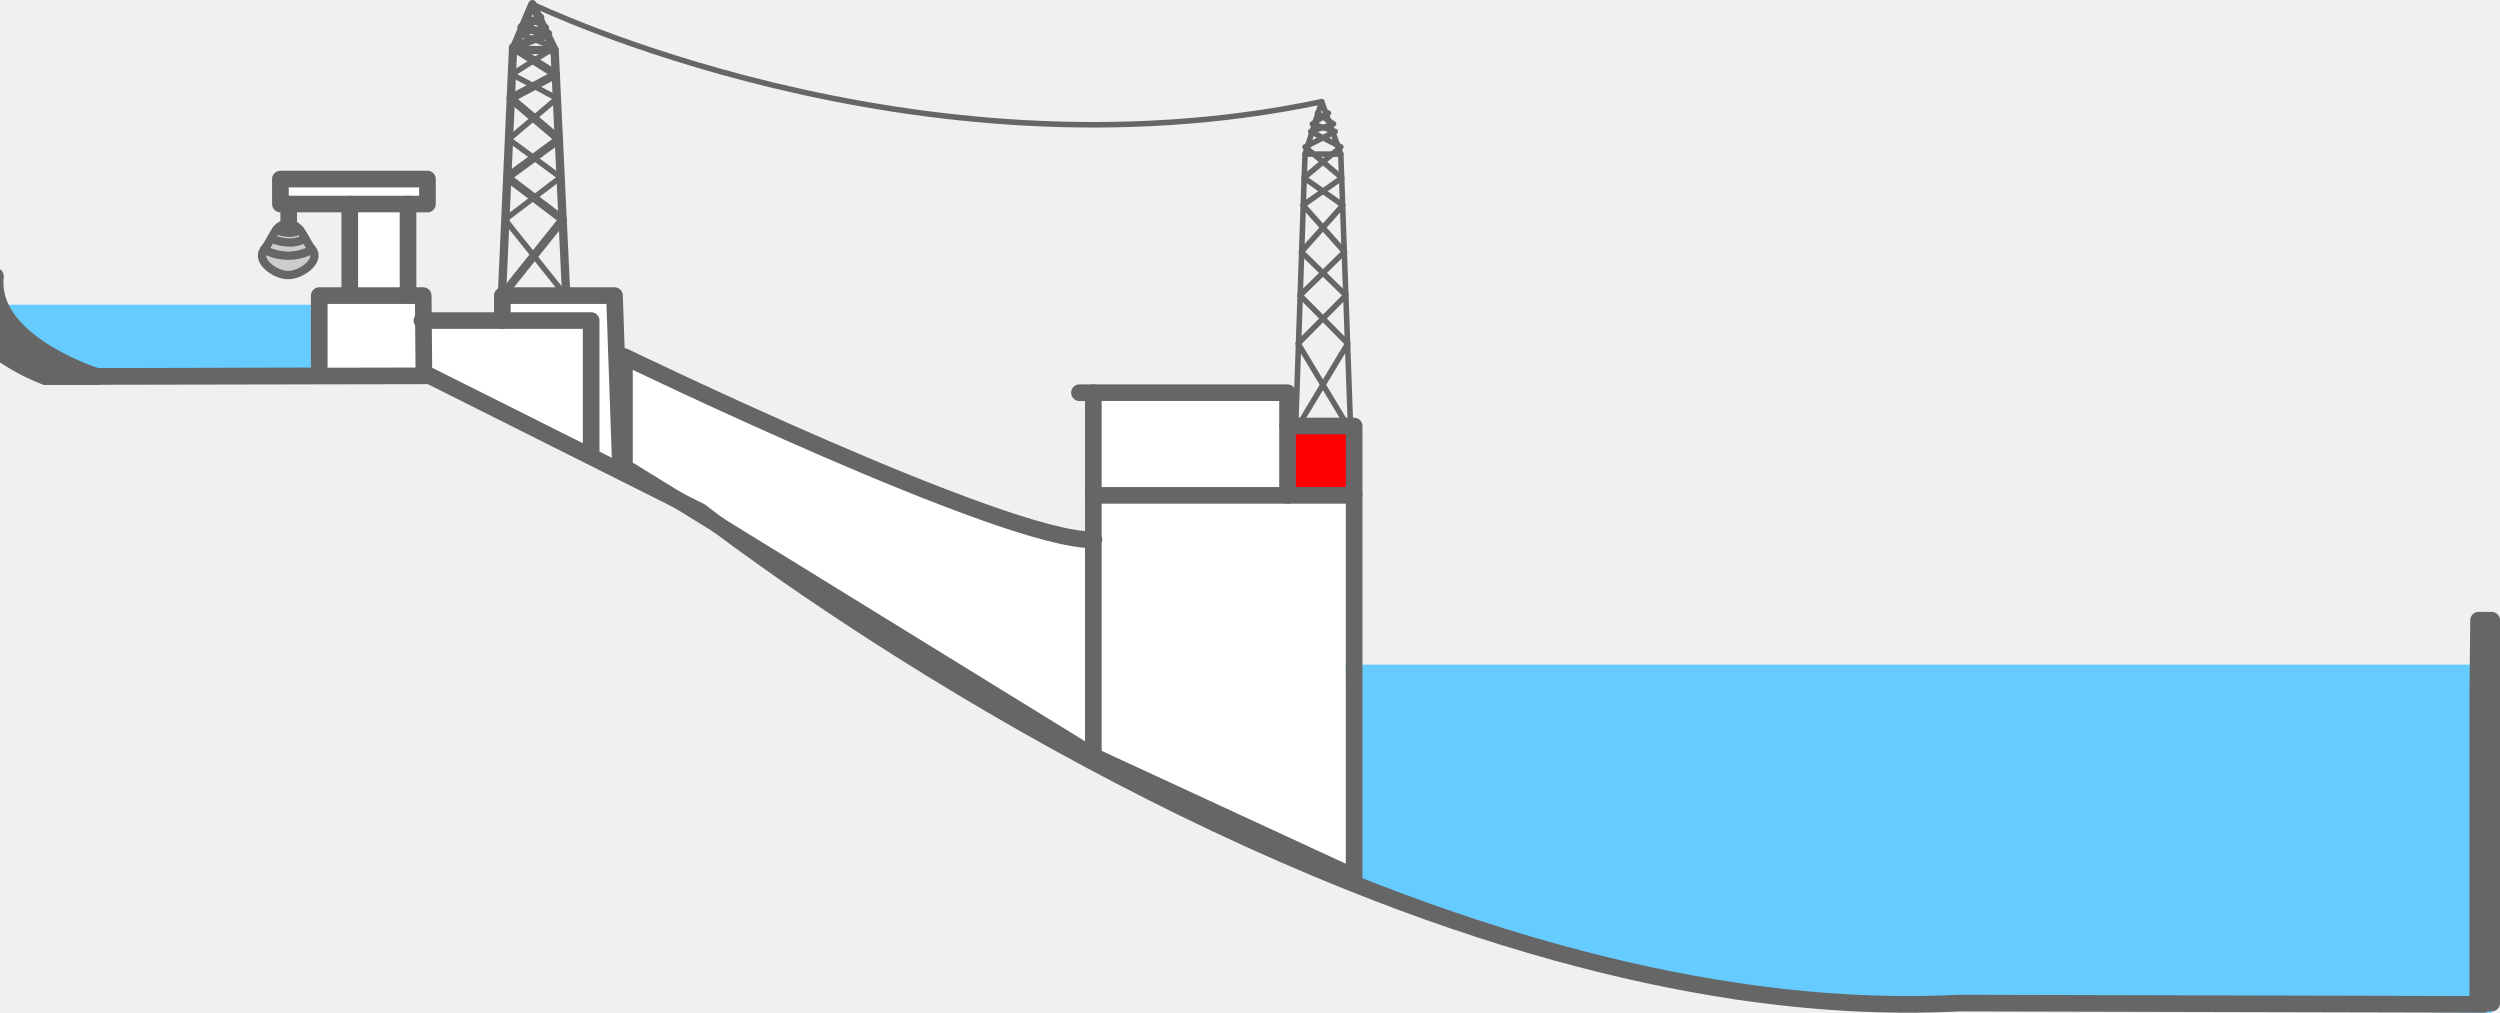
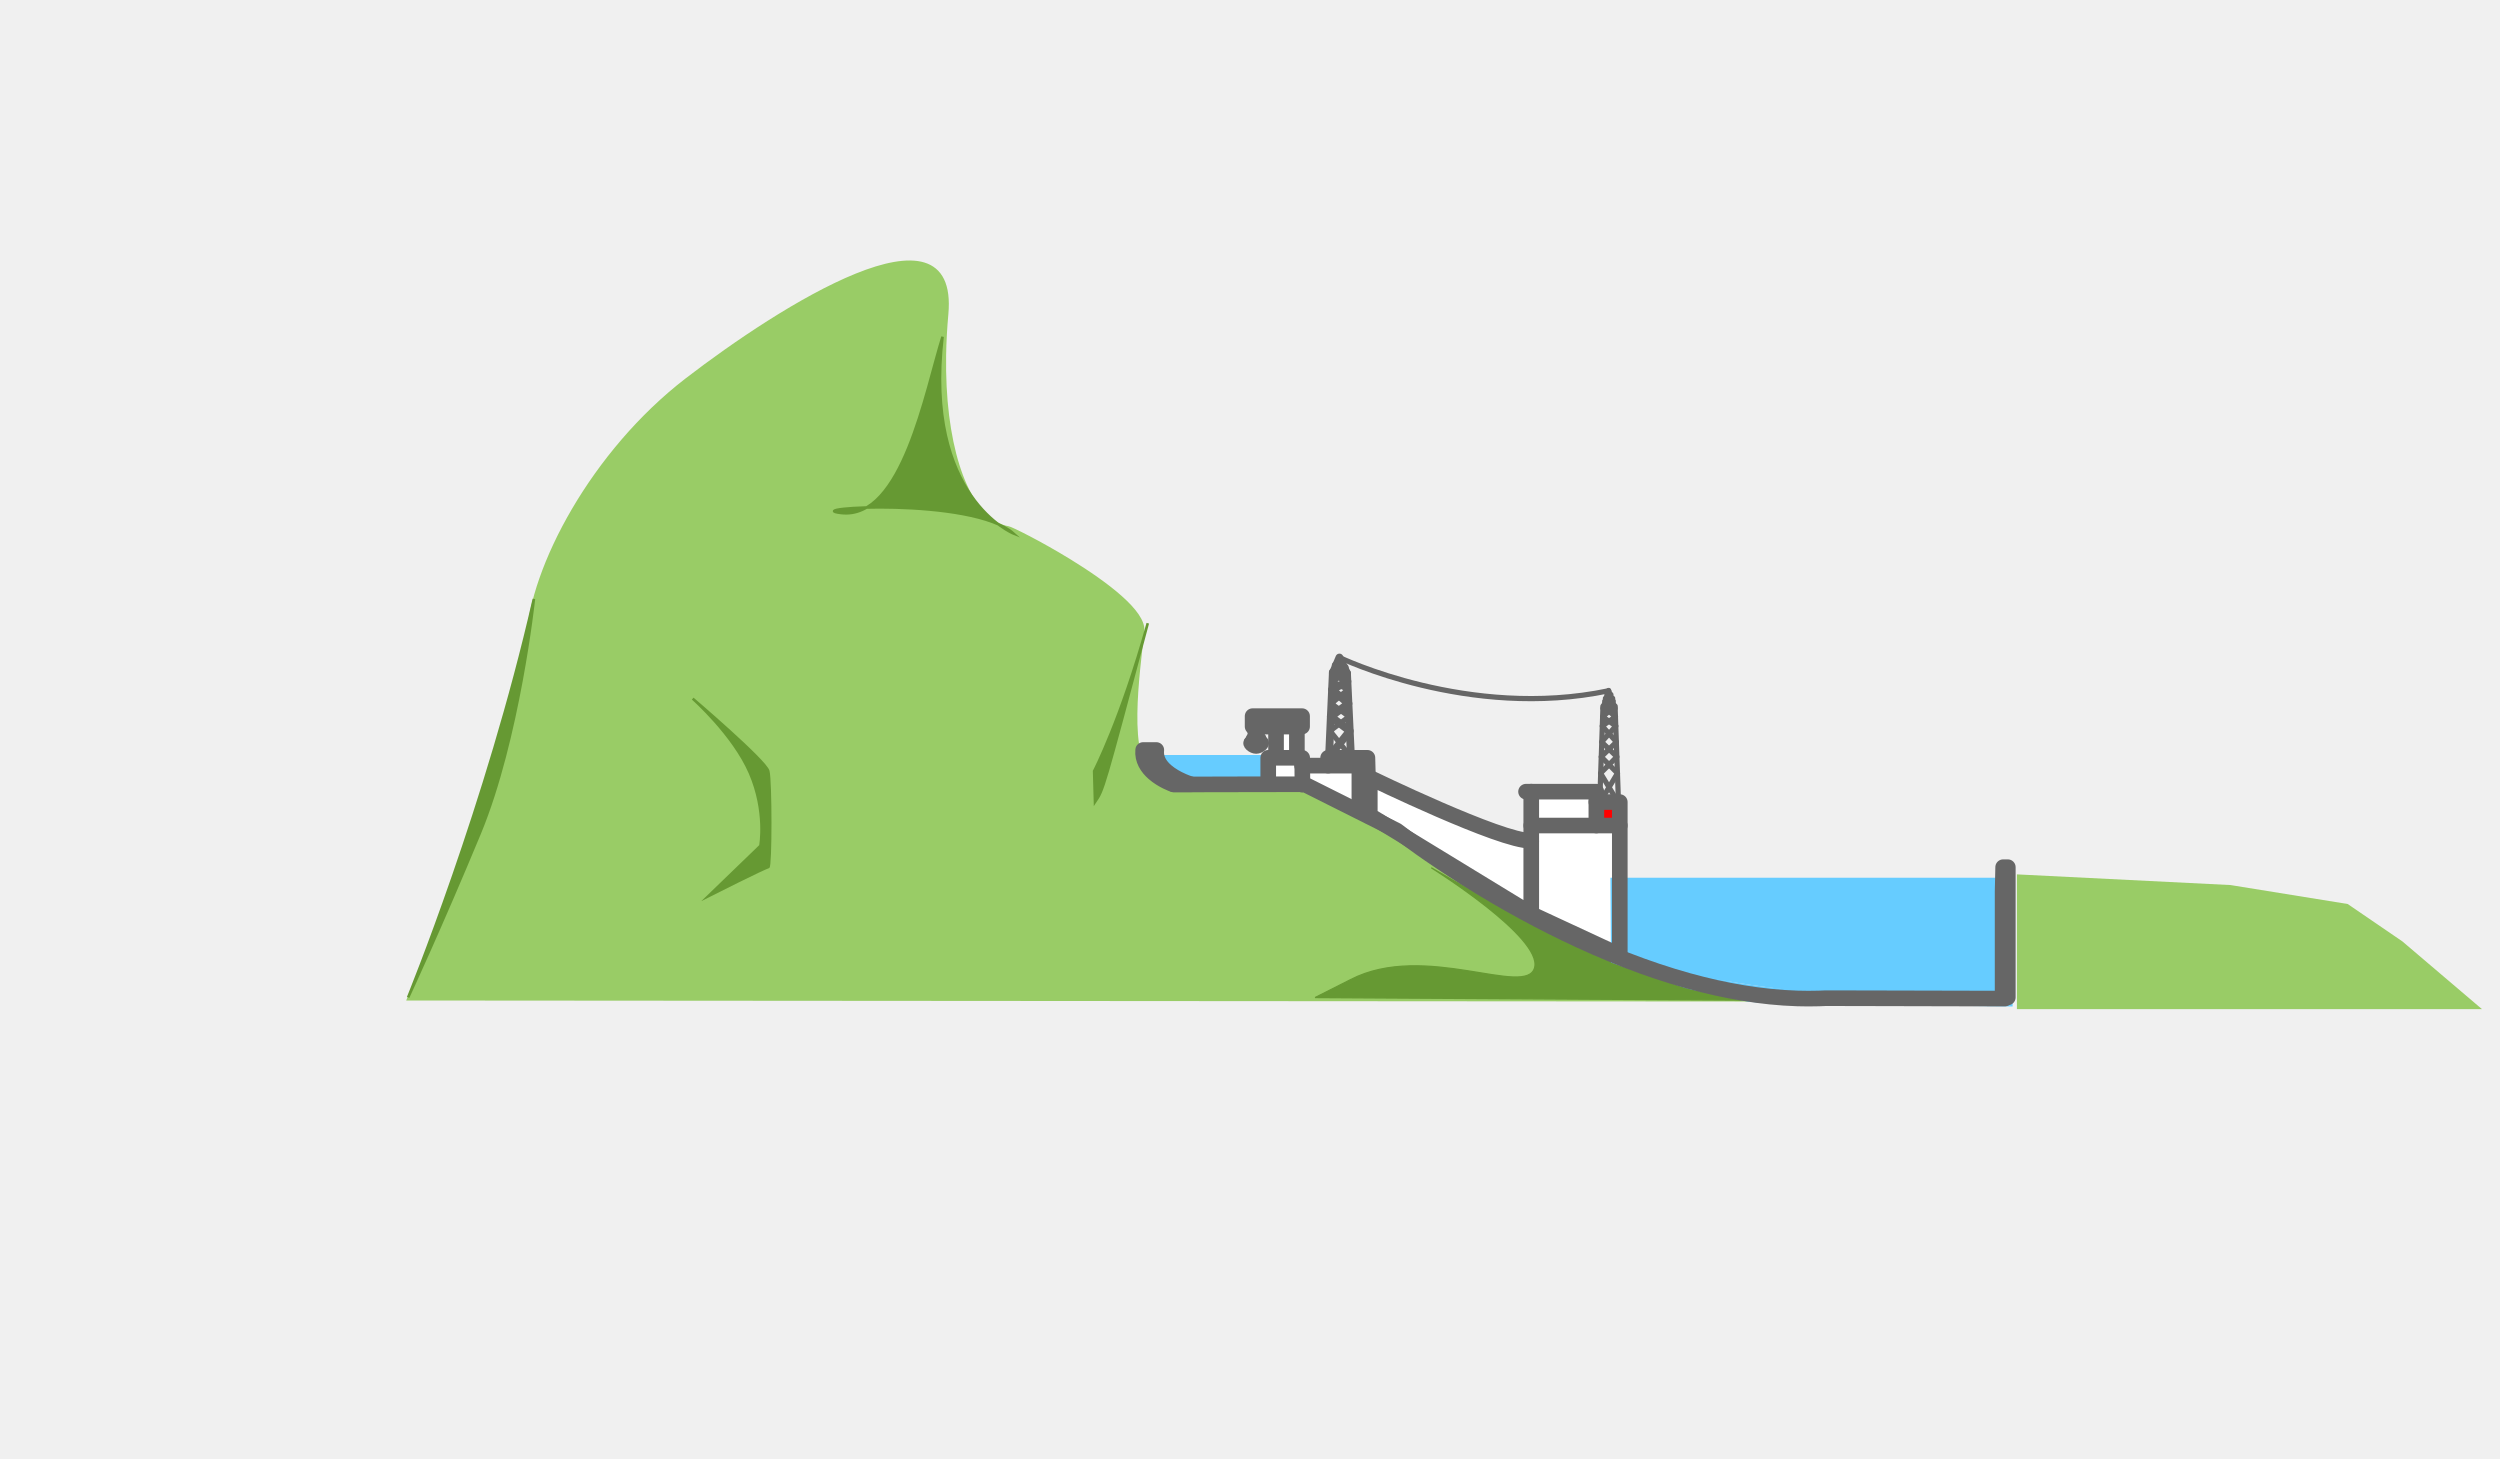
- <svg xmlns="http://www.w3.org/2000/svg" version="1.1" id="Layer_1" x="0px" y="0px" width="901.066px" height="365.037px" viewBox="-53.338 61.01 901.066 365.037" enable-background="new -53.338 61.01 901.066 365.037" xml:space="preserve">
+ <svg xmlns="http://www.w3.org/2000/svg" version="1.1" x="0px" y="0px" width="960px" height="560px" viewBox="0 0 960 560" enable-background="new 0 0 960 560" xml:space="preserve">
+   <g id="Layer_3">
+     <path fill="#99CC66" stroke="#99CC66" stroke-miterlimit="10" d="M690.22,384.095l-533.5-0.4c0,0,44.45-110.28,45.84-138.06   c1.38-27.771,25-72.22,61.11-100c36.109-27.77,104.16-70.83,100-25c-0.237,2.613-0.426,5.185-0.566,7.713   c-0.15,2.717-0.246,5.383-0.288,7.994c-0.067,4.157-0.001,8.175,0.191,12.037c1.546,31.057,11.2,52.026,24.272,54.206   c1.097,0.184,12.08,5.587,23.641,12.699c13.965,8.592,28.771,19.677,28,27.061c-1.641,15.791-6.83,50.15,4.1,55.2   c3.33,2.931,7.49,4.33,7.49,4.33h6.891c0,0-2.291-0.66-4.98-2.04c0.41,0.07,0.83,0.12,1.26,0.181   c2.42,0.96,4.461,1.449,4.461,1.449h12.819c3.55,0.181,7.09,0.311,10.41,0.391l-30.49,0.08l31.24-0.061   c10.07,0.25,18.01,0.15,18.01,0.15s42.48,24.59,74.08,42.79c1.2,0.689,2.39,1.37,3.55,2.05c0.561,0.32,1.12,0.64,1.67,0.95   c0.181,0.11,0.36,0.21,0.54,0.31c11.3,6.511,20.59,11.83,25.03,14.33c3.73,2.101,10.5,4.5,19.51,6.931   c7.79,3.02,15.84,5.75,24.04,8.01c0,0,0.01,0,0.021,0C662.23,381.175,676.29,383.664,690.22,384.095z" />
+   </g>
  <g id="Layer_2">
- </g>
-   <g id="Layer_1_1_">
+     <path fill="#669933" stroke="#669933" stroke-miterlimit="10" d="M361.934,129.314C355.457,149.886,346.477,199.762,323,197   c-17-2,50.503-6.22,66.224,7.89C389.224,204.89,354.75,191,361.934,129.314z" />
+     <path fill="#669933" stroke="#669933" stroke-miterlimit="10" d="M205.013,230.003c0,0-5.797,53.792-20.81,89.997   s-27.483,63-27.483,63S187.026,309.007,205.013,230.003z" />
+     <path fill="#669933" stroke="#669933" stroke-miterlimit="10" d="M440.75,239.311c-17.243,64.373-16.964,63.818-20.276,68.689   l-0.329-11.894C420.145,296.106,430.447,276.307,440.75,239.311z" />
+     <path fill="#669933" stroke="#669933" stroke-miterlimit="10" d="M266,268.272c0,0,28,23.908,29,27.818s1,36.91,0,36.91   s-23,11.12-23,11.12l20-19.325c0,0,2.394-13.16-4-27.945S266,268.272,266,268.272z" />
+     <path fill="#669933" stroke="#669933" stroke-width="0.5" stroke-linecap="round" stroke-miterlimit="1" d="M549.606,333.219   c0,0,42.763,26.647,39.701,38.352c-3.062,11.705-42.284-10.071-70.631,4.58L505,383.064l165.99,0.979   c0,0-37.988-10.517-56.383-18.175C592.747,356.77,571.939,346.318,549.606,333.219z" />
+     <g id="Layer_2_1_">
+       <polygon fill="#99CC66" points="774.5,335.76 856.5,339.856 901.5,347.134 922.5,361.486 953.067,387.5 774.5,387.5   " />
+     </g>
+   </g>
+   <g id="Layer_1">
    <g id="XMLID_1_">
      <g>
-         <polygon fill="#FFFFFF" points="410.728,214.551 410.728,239.551 340.728,239.551 340.728,202.551 410.728,202.551    " />
-         <polygon fill="#FFFFFF" points="340.728,255.551 340.728,239.551 410.728,239.551 434.729,239.551 434.729,303.551      433.239,303.551 433.707,376.541 340.728,333.551    " />
-         <polygon fill="#FFFFFF" points="150.738,167.551 168.138,167.551 170.298,229.411 169.688,230.621 158.898,225.211      159.728,223.551 159.728,176.551 127.728,176.551 127.728,167.551 150.538,167.551    " />
-         <path fill="#FFFFFF" d="M340.728,255.551v78l-135.29-83.37l-0.03-0.02c-4.07-3.061-6.22-4.75-6.22-4.75l-8.021-4.021     l-19.439-11.979v-39.86C171.728,189.551,309.338,256.26,340.728,255.551z" />
-         <polygon fill="#FFFFFF" points="100.728,125.551 100.728,134.551 93.728,134.551 72.728,134.551 50.728,134.551 47.728,134.551      47.728,125.551    " />
-         <polygon fill="#FFFFFF" points="93.728,134.551 93.728,167.551 72.728,167.551 72.728,166.551 72.728,134.551    " />
-         <polygon fill="#FFFFFF" points="159.728,176.551 159.728,223.551 158.898,225.211 101.568,196.47 99.458,196.47 99.278,176.551      127.728,176.551    " />
-         <path fill="#FFFFFF" d="M99.278,176.551l0.18,19.92l-117.81,0.23c-0.01-0.01-0.021-0.01-0.04-0.021l80.12-0.21v-28.92h11h21h5.47     L99.278,176.551z" />
-         <polygon fill="#666666" points="844.729,284.551 844.729,422.551 841.729,422.551 841.729,303.551 839.797,303.551      839.998,284.551    " />
-         <polygon fill="#666666" points="841.729,303.551 841.729,422.551 839.729,422.551 839.729,310.361 839.797,303.551    " />
-         <path fill="#66CCFF" d="M841.729,422.551v0.461l-158.762-1.87l-51.238,1.409l-59.291-4.319c-0.07-0.01-0.15-0.021-0.221-0.04     l-64.061-13.75c-0.129-0.021-0.27-0.061-0.398-0.101l-74.029-25.329l-0.021-2.471l1.021,0.471v-73.461h405.068l-0.068,6.811     v112.189H841.729z" />
-         <path fill="#66CCFF" d="M572.438,418.231l-0.1-0.01l-0.121-0.03C572.287,418.211,572.367,418.221,572.438,418.231z" />
-         <path fill="#66CCFF" d="M508.158,404.441l-0.211-0.04l-0.189-0.061C507.887,404.381,508.028,404.421,508.158,404.441z" />
-         <polygon fill="#66CCFF" points="434.729,303.551 434.729,377.011 433.707,376.541 433.239,303.551    " />
-         <polygon fill="#FF0000" points="433.418,214.551 434.729,214.551 434.729,239.551 410.728,239.551 410.728,214.551      413.668,214.551 414.547,214.551 432.418,214.551    " />
-         <path fill="#66CCFF" d="M59.858,173.841v21.58h-75.98c0,0-30.979-7.37-33.609-21.58H59.858z" />
-         <path fill="#CCCCCC" d="M56.688,146.93c0.729,1.33,1.5,2.74,2.52,4.021c-9.21,5-17.37,0-17.37,0     c1.091-1.46,1.881-2.82,2.551-4.021c0,0,6.869,3.341,12.29,0H56.688z" />
-         <path fill="#CCCCCC" d="M54.748,143.85c0.71,0.87,1.311,1.95,1.94,3.08h-0.01c-5.421,3.341-12.29,0-12.29,0     c0.67-1.199,1.22-2.25,1.84-3.08C46.228,143.85,51.078,146.231,54.748,143.85z" />
-         <path fill="#CCCCCC" d="M54.748,143.85c-3.67,2.381-8.52,0-8.52,0c0.99-1.329,2.17-2.109,4.29-2.109     C52.438,141.741,53.708,142.591,54.748,143.85z" />
-         <path fill="#CCCCCC" d="M41.838,150.951c0,0,8.16,5,17.37,0c3.17,3.97-3.89,9.21-8.689,9.21     C45.728,160.161,38.788,155.021,41.838,150.951z" />
-         <path fill="#666666" d="M-18.152,196.76l-11.7-0.04l11.5-0.02C-18.222,196.741-18.152,196.76-18.152,196.76z" />
-         <path fill="#666666" d="M-18.392,196.68c0.02,0.011,0.03,0.011,0.04,0.021l-11.5,0.02l-0.84-0.01L-18.392,196.68z" />
-         <path fill="#666666" d="M-18.392,196.68l-12.3,0.03l-6.41-0.02c0,0-34.15-12.141-31.78-36.141h13.91     C-57.602,183.461-21.652,195.631-18.392,196.68z" />
+         <polygon fill="#666666" points="771,333 771,383 769.84,383 769.84,340.06 769.05,340.06 769.21,333    " />
+         <path fill="#66CCFF" d="M769.84,383v0.46l-54.74-0.65c-34.08-2.359-66.39-7.869-87.729-13.359l-5.78-1.98l-0.01-0.91l0.42,0.19     v-26.69h147.05L769,342.53V383H769.84z" />
+         <polygon fill="#666666" points="769.84,340.06 769.84,383 769,383 769,342.53 769.05,340.06    " />
+         <path fill="#99CC66" d="M725.35,383.43l44.49,0.03C755.36,384.28,740.28,384.18,725.35,383.43z" />
+         <path fill="#99CC66" d="M725.35,383.43l-26.859-0.02c0.89-0.03,1.79-0.07,2.68-0.11l22.74,0.05     C724.39,383.38,724.87,383.41,725.35,383.43z" />
+         <path fill="#99CC66" d="M723.91,383.35l-22.74-0.05c-0.89,0.04-1.79,0.08-2.68,0.11l-8.271-0.01     c-13.93-0.431-27.989-2.92-41.649-6.7l23.39,5.02l21.58,1.58l18.62-0.52l2.939,0.029C718.02,383.02,720.96,383.2,723.91,383.35z" />
+         <path fill="#66CCFF" d="M715.1,382.81l-2.939-0.029l-18.62,0.52l-21.58-1.58l-23.39-5.02c-0.011,0-0.021,0-0.021,0l-21.18-7.25     C648.71,374.94,681.02,380.45,715.1,382.81z" />
+         <path fill="#99CC66" d="M627.37,369.45l21.18,7.25c-8.2-2.26-16.25-4.99-24.04-8.01C625.44,368.94,626.39,369.2,627.37,369.45z" />
+         <polygon fill="#66CCFF" points="622,340.06 622,366.75 621.58,366.56 621.42,340.06    " />
+         <polygon fill="#FFFFFF" points="622,317 622,340.06 621.42,340.06 621.58,366.56 588,350.96 588,323 588,322.81 588,317 613,317         " />
+         <polygon fill="#FF0000" points="614.45,308 621.29,308 621.49,308 622,308 622,317 613,317 613,308 614.29,308    " />
+         <polygon fill="#FFFFFF" points="613,308 613,317 588,317 588,304 613,304 613,307.72    " />
+         <path fill="#FFFFFF" d="M588,323v27.96l-48.05-29.33c-2.33-1.72-3.58-2.7-3.58-2.7l-4.76-2.39l-5.61-3.42v-14.49     c0,0,50.52,24.54,61.78,24.18H588V323z" />
+         <polygon fill="#FFFFFF" points="522,294 522,311 521.71,311.58 500.9,301.15 500.13,301.15 500.07,294 510,294    " />
+         <path fill="#FFFFFF" d="M500.07,294l0.06,7.15l-18.01,0.029c-0.21,0-0.42-0.01-0.63-0.02l5.51-0.01V291h3h8h2.04L500.07,294z" />
+         <polygon fill="#FFFFFF" points="498,279 498,291 490,291 490,290 490,279    " />
+         <path fill="#66CCFF" d="M485.74,292.93v7.84h-14.78c-6.07-0.3-12.17-0.76-17.28-1.449c-3.26-1.28-7.21-3.431-7.76-6.391H485.74z" />
+         <path fill="#CCCCCC" d="M485.51,284.61c1.15,1.439-1.42,3.34-3.16,3.34c-1.74,0-4.26-1.86-3.149-3.34     C479.2,284.61,482.16,286.42,485.51,284.61z" />
+         <path fill="#CCCCCC" d="M484.59,283.15c0.271,0.479,0.55,0.989,0.92,1.46c-3.35,1.81-6.31,0-6.31,0     c0.4-0.53,0.69-1.021,0.92-1.46C480.12,283.15,482.62,284.36,484.59,283.15z" />
+         <path fill="#CCCCCC" d="M483.88,282.03c0.26,0.31,0.48,0.7,0.71,1.12c-1.97,1.21-4.47,0-4.47,0c0.25-0.44,0.45-0.82,0.67-1.12     C480.79,282.03,482.55,282.89,483.88,282.03z" />
+         <path fill="#CCCCCC" d="M483.88,282.03c-1.33,0.859-3.09,0-3.09,0c0.36-0.49,0.79-0.771,1.56-0.771     C483.05,281.26,483.51,281.57,483.88,282.03z" />
+         <path fill="#99CC66" d="M482.12,301.18l-31.24,0.061l30.49-0.08c0.04,0,0.08,0,0.12,0C481.7,301.17,481.91,301.18,482.12,301.18z     " />
+         <path fill="#66CCFF" d="M470.96,300.77h-12.82c0,0-2.04-0.489-4.46-1.449C458.79,300.01,464.89,300.47,470.96,300.77z" />
+         <path fill="#666666" d="M457.4,301.18h-6.89c0,0-4.16-1.399-7.49-4.33c2.06,0.95,5.37,1.7,9.4,2.29     C455.11,300.52,457.4,301.18,457.4,301.18z" />
+         <path fill="#666666" d="M438.97,288h5.05c-0.6,5.41,4.35,9.08,8.4,11.14c-4.03-0.59-7.34-1.34-9.4-2.29     C440.6,294.72,438.61,291.79,438.97,288z" />
      </g>
      <g>
-         <polyline fill="none" stroke="#66CCFF" stroke-width="6" stroke-miterlimit="10" points="841.729,422.551 841.729,423.011      682.967,421.141 631.729,422.551 572.438,418.231 572.338,418.221 572.217,418.191 508.158,404.441 507.948,404.401      507.758,404.341 436.167,378.994 435.834,377.011 434.729,303.551 434.729,303.551 839.797,303.551    " />
-         <path fill="none" stroke="#66CCFF" stroke-width="6" stroke-miterlimit="10" d="M-49.732,173.841h109.59v21.58h-75.98     C-16.122,195.421-47.102,188.051-49.732,173.841z" />
-         <path fill="none" stroke="#666666" stroke-width="2" stroke-linecap="round" stroke-linejoin="round" stroke-miterlimit="10" d="     M138.558,62.51c0,0,136.79,66.29,284.479,35.16" />
-         <line fill="none" stroke="#666666" stroke-width="6" stroke-linecap="round" stroke-linejoin="round" stroke-miterlimit="10" x1="93.728" y1="134.551" x2="93.728" y2="167.551" />
-         <line fill="none" stroke="#666666" stroke-width="6" stroke-linecap="round" stroke-linejoin="round" stroke-miterlimit="10" x1="72.728" y1="166.551" x2="72.728" y2="134.551" />
-         <polygon fill="none" stroke="#666666" stroke-width="6" stroke-linecap="round" stroke-linejoin="round" stroke-miterlimit="10" points="     50.728,134.551 47.728,134.551 47.728,125.551 100.728,125.551 100.728,134.551 93.728,134.551 72.728,134.551    " />
-         <line fill="none" stroke="#666666" stroke-width="6" stroke-linecap="round" stroke-linejoin="round" stroke-miterlimit="10" x1="50.728" y1="141.551" x2="50.728" y2="134.551" />
-         <path fill="none" stroke="#666666" stroke-width="3" stroke-linecap="round" stroke-linejoin="round" stroke-miterlimit="10" d="     M41.838,150.951c-3.05,4.07,3.891,9.21,8.681,9.21c4.8,0,11.859-5.24,8.689-9.21c-1.02-1.28-1.79-2.69-2.52-4.021     c-0.63-1.13-1.23-2.21-1.94-3.08c-1.04-1.26-2.31-2.109-4.229-2.109c-2.12,0-3.3,0.78-4.29,2.109     c-0.62,0.83-1.17,1.881-1.84,3.08C43.719,148.131,42.928,149.491,41.838,150.951z" />
-         <path fill="none" stroke="#666666" stroke-width="3" stroke-linecap="round" stroke-linejoin="round" stroke-miterlimit="10" d="     M41.838,150.951c0,0,8.16,5,17.37,0" />
-         <path fill="none" stroke="#666666" stroke-width="3" stroke-linecap="round" stroke-linejoin="round" stroke-miterlimit="10" d="     M44.388,146.93c0,0,6.869,3.341,12.29,0" />
-         <path fill="none" stroke="#666666" stroke-width="3" stroke-linecap="round" stroke-linejoin="round" stroke-miterlimit="10" d="     M46.228,143.85c0,0,4.85,2.381,8.52,0" />
-         <polyline fill="none" stroke="#666666" stroke-width="6" stroke-linecap="round" stroke-linejoin="round" stroke-miterlimit="10" points="     98.728,176.551 99.278,176.551 127.728,176.551 159.728,176.551 159.728,223.551    " />
-         <polyline fill="none" stroke="#666666" stroke-width="6" stroke-linecap="round" stroke-linejoin="round" stroke-miterlimit="10" points="     170.298,229.411 168.138,167.551 150.738,167.551 150.538,167.551 127.728,167.551 127.728,176.551    " />
-         <polyline fill="none" stroke="#666666" stroke-width="3" stroke-linecap="round" stroke-linejoin="round" stroke-miterlimit="10" points="     146.558,79.051 146.968,87.791 146.968,87.841 147.378,96.451 147.378,96.501 148.078,111.171 148.078,111.241 148.728,124.941      149.438,140.131 149.448,140.201 150.738,167.551 150.768,168.271    " />
-         <polyline fill="none" stroke="#666666" stroke-width="3" stroke-linecap="round" stroke-linejoin="round" stroke-miterlimit="10" points="     127.618,166.441 128.798,140.321 128.808,140.051 129.488,124.961 129.488,124.921 130.108,111.271 130.108,111.14      130.768,96.501 130.778,96.451 131.158,87.841 131.168,87.801 131.558,79.051    " />
-         <polygon fill="none" stroke="#666666" stroke-width="3" stroke-linecap="round" stroke-linejoin="round" stroke-miterlimit="10" points="     138.558,62.51 140.998,67.561 142.268,70.171 142.678,71.021 143.658,73.061 143.808,73.361 145.968,77.831 146.198,78.311      146.558,79.051 145.038,79.051 133.108,79.051 131.558,79.051 131.888,78.281 132.058,77.881 134.018,73.231 134.048,73.18      135.008,70.901 135.158,70.541    " />
-         <polyline fill="none" stroke="#666666" stroke-width="3" stroke-linecap="round" stroke-linejoin="round" stroke-miterlimit="10" points="     141.378,67.371 140.998,67.561 139.078,68.541 135.158,70.541 134.628,70.811 135.008,70.901 139.078,71.921 143.658,73.061      144.208,73.201 143.808,73.361 139.078,75.18 132.058,77.881 131.558,78.071 131.888,78.281 133.108,79.051 139.078,82.811      146.968,87.791 147.018,87.821 146.968,87.841 139.078,92.041 130.778,96.451 130.738,96.47 130.768,96.501 139.078,103.541      148.078,111.171 148.118,111.211 148.078,111.241 139.078,117.871 129.488,124.921 129.458,124.941 129.488,124.961      139.078,132.251 149.438,140.131 149.478,140.161 149.448,140.201 139.078,153.18 127.648,167.491 127.618,167.531    " />
-         <polyline fill="none" stroke="#666666" stroke-width="2" stroke-linecap="round" stroke-linejoin="round" stroke-miterlimit="10" points="     136.768,67.371 139.078,68.541 142.268,70.171 143.518,70.811 142.678,71.021 139.078,71.921 134.048,73.18 133.948,73.201      134.018,73.231 139.078,75.18 145.968,77.831 146.588,78.071 146.198,78.311 145.038,79.051 139.078,82.811 131.168,87.801      131.128,87.821 131.158,87.841 139.078,92.041 147.378,96.451 147.418,96.47 147.378,96.501 139.078,103.541 130.108,111.14      130.028,111.211 130.108,111.271 139.078,117.871 148.688,124.941 139.078,132.251 128.808,140.051 128.668,140.161      128.798,140.321 139.078,153.18 150.538,167.531    " />
-         <polyline fill="none" stroke="#666666" stroke-width="2" stroke-linecap="round" stroke-linejoin="round" stroke-miterlimit="10" points="     429.918,116.551 430.217,125.021 430.229,125.171 430.578,134.921 430.578,135.071 431.168,151.701 431.178,151.881      431.739,167.451 431.739,167.491 432.348,184.76 432.358,184.961 433.418,214.551    " />
-         <polyline fill="none" stroke="#666666" stroke-width="2" stroke-linecap="round" stroke-linejoin="round" stroke-miterlimit="10" points="     413.668,214.551 414.678,185.071 414.688,184.691 415.278,167.531 415.278,167.411 415.819,151.901 415.819,151.671      416.387,135.061 416.399,134.921 416.729,125.151 416.739,125.031 417.028,116.551    " />
-         <polygon fill="none" stroke="#666666" stroke-width="2" stroke-linecap="round" stroke-linejoin="round" stroke-miterlimit="10" points="     423.037,97.671 424.717,102.271 425.518,104.481 426.108,106.091 426.819,108.051 427.098,108.821 428.758,113.361      429.207,114.591 429.918,116.551 426.867,116.551 420.108,116.551 417.028,116.551 417.678,114.51 418.008,113.47      419.547,108.651 419.678,108.211 420.408,105.941 420.707,104.981 421.698,101.89    " />
-         <polyline fill="none" stroke="#666666" stroke-width="2" stroke-linecap="round" stroke-linejoin="round" stroke-miterlimit="10" points="     425.467,101.76 424.717,102.271 423.489,103.1 420.707,104.981 419.658,105.691 420.408,105.941 423.489,106.951      426.819,108.051 427.899,108.411 427.098,108.821 423.489,110.671 418.008,113.47 417.028,113.97 417.678,114.51      420.108,116.551 423.489,119.381 430.217,125.021 430.319,125.1 430.229,125.171 423.489,129.921 416.399,134.921      416.319,134.981 416.387,135.061 423.489,143.051 431.168,151.701 431.258,151.801 431.178,151.881 423.489,159.39      415.278,167.411 415.217,167.47 415.278,167.531 423.489,175.811 432.348,184.76 432.428,184.841 432.358,184.961      423.489,199.701 414.547,214.551    " />
-         <polyline fill="none" stroke="#666666" stroke-width="2" stroke-linecap="round" stroke-linejoin="round" stroke-miterlimit="10" points="     421.508,101.76 421.698,101.89 423.489,103.1 425.518,104.481 427.307,105.691 426.108,106.091 423.489,106.951 419.678,108.211      419.078,108.411 419.547,108.651 423.489,110.671 428.758,113.361 429.948,113.97 429.207,114.591 426.867,116.551      423.489,119.381 416.739,125.031 416.658,125.1 416.729,125.151 423.489,129.921 430.578,134.921 430.658,134.981      430.578,135.071 423.489,143.051 415.819,151.671 415.707,151.801 415.819,151.901 423.489,159.39 431.739,167.451      431.758,167.47 431.739,167.491 423.489,175.811 414.688,184.691 414.537,184.841 414.678,185.071 423.489,199.701      432.418,214.551    " />
-         <polygon fill="none" stroke="#666666" stroke-width="6" stroke-linecap="round" stroke-linejoin="round" stroke-miterlimit="10" points="     841.729,422.551 839.729,422.551 839.729,310.361 839.797,303.551 839.998,284.551 844.729,284.551 844.729,422.551    " />
-         <path fill="none" stroke="#666666" stroke-width="6" stroke-linecap="round" stroke-linejoin="round" stroke-miterlimit="10" d="     M-30.692,196.711l-6.41-0.02c0,0-34.15-12.141-31.78-36.141h13.91c-2.63,22.91,33.32,35.08,36.58,36.13     c0.02,0.011,0.03,0.011,0.04,0.021c0.13,0.04,0.2,0.06,0.2,0.06l-11.7-0.04L-30.692,196.711z" />
-         <path fill="none" stroke="#666666" stroke-width="6" stroke-linecap="round" stroke-linejoin="round" stroke-miterlimit="10" d="     M205.408,250.161c-4.07-3.061-6.22-4.75-6.22-4.75l-8.021-4.021l-21.479-10.77l-10.79-5.41l-57.33-28.74h-2.11l-117.81,0.23     l-11.5,0.02l-7.04,0.011l6.2-0.021l12.3-0.03l80.12-0.21v-28.92h11h21h5.47l0.08,9l0.18,19.92v0.011" />
-         <path fill="none" stroke="#666666" stroke-width="6" stroke-linecap="round" stroke-linejoin="round" stroke-miterlimit="10" d="     M841.729,423.011l-189-0.461c-26.57,1.36-53.5-0.319-80.291-4.319c-0.07-0.01-0.15-0.021-0.221-0.04     c-21.529-3.21-42.971-7.92-64.061-13.75c-0.129-0.021-0.27-0.061-0.398-0.101c-25.352-7-50.189-15.609-74.09-25.18     c-33.541-13.399-65.22-28.66-93.811-43.971c-67.311-36.029-117.47-72.28-134.42-85.011" />
-         <polyline fill="none" stroke="#666666" stroke-width="6" stroke-linecap="round" stroke-linejoin="round" stroke-miterlimit="10" points="     340.728,333.551 433.707,376.541 434.729,377.011 434.729,303.551 434.729,239.551    " />
-         <line fill="none" stroke="#666666" stroke-width="6" stroke-linecap="round" stroke-linejoin="round" stroke-miterlimit="10" x1="340.728" y1="239.551" x2="340.728" y2="255.551" />
-         <polyline fill="none" stroke="#666666" stroke-width="6" stroke-linecap="round" stroke-linejoin="round" stroke-miterlimit="10" points="     410.728,214.551 410.728,202.551 340.728,202.551 335.728,202.551    " />
-         <polyline fill="none" stroke="#666666" stroke-width="6" stroke-linecap="round" stroke-linejoin="round" stroke-miterlimit="10" points="     340.728,202.551 340.728,239.551 410.728,239.551    " />
-         <polygon fill="none" stroke="#666666" stroke-width="6" stroke-linecap="round" stroke-linejoin="round" stroke-miterlimit="10" points="     433.418,214.551 434.729,214.551 434.729,239.551 410.728,239.551 410.728,214.551 413.668,214.551 414.547,214.551      432.418,214.551    " />
-         <path fill="none" stroke="#666666" stroke-width="6" stroke-linecap="round" stroke-linejoin="round" stroke-miterlimit="10" d="     M340.728,255.551v78l-135.29-83.37l-0.03-0.02l-14.24-8.771l-19.439-11.979v-39.86     C171.728,189.551,309.338,256.26,340.728,255.551c0.069,0.011,0.14,0,0.21,0" />
+         <path fill="none" stroke="#99CC66" stroke-miterlimit="10" d="M443.02,296.85" />
+         <path fill="none" stroke="#99CC66" stroke-miterlimit="10" d="M715.1,382.81c2.92,0.21,5.86,0.391,8.811,0.54     c0.479,0.03,0.96,0.061,1.439,0.08c14.931,0.75,30.011,0.851,44.49,0.03l-44.49-0.03l-26.859-0.02l-8.271-0.01" />
+         <path fill="none" stroke="#99CC66" stroke-miterlimit="10" d="M579.97,347.43c11.3,6.511,20.59,11.83,25.03,14.33     c3.73,2.101,10.5,4.5,19.51,6.931c0.931,0.25,1.88,0.51,2.86,0.76" />
+         <path fill="none" stroke="#99CC66" stroke-miterlimit="10" d="M577.76,346.17c0.561,0.32,1.12,0.64,1.67,0.95" />
+         <path fill="none" stroke="#99CC66" stroke-miterlimit="10" d="M481.49,301.16c0.21,0.01,0.42,0.02,0.63,0.02     c10.07,0.25,18.01,0.15,18.01,0.15s42.48,24.59,74.08,42.79" />
+         <path fill="none" stroke="#99CC66" stroke-miterlimit="10" d="M470.96,300.77c3.55,0.181,7.09,0.311,10.41,0.391" />
+         <path fill="none" stroke="#99CC66" stroke-miterlimit="10" d="M452.42,299.14c0.41,0.07,0.83,0.12,1.26,0.181" />
+         <polyline fill="none" stroke="#66CCFF" stroke-width="6" stroke-miterlimit="10" points="648.55,376.7 627.37,369.45      621.59,367.47 621.58,366.56 621.42,340.06 622,340.06 769.05,340.06    " />
+         <polyline fill="none" stroke="#66CCFF" stroke-width="6" stroke-miterlimit="10" points="769.84,383 769.84,383.46 715.1,382.81      712.16,382.78 693.54,383.3 671.96,381.72 648.57,376.7    " />
+         <path fill="none" stroke="#66CCFF" stroke-width="6" stroke-miterlimit="10" d="M453.68,299.32c-3.26-1.28-7.21-3.431-7.76-6.391     h39.82v7.84h-14.78h-12.82C458.14,300.77,456.1,300.28,453.68,299.32z" />
+         <path fill="none" stroke="#666666" stroke-width="2" stroke-linecap="round" stroke-linejoin="round" stroke-miterlimit="10" d="     M514.34,252.47c0,0,49.68,24.08,103.33,12.79c0.01,0,0.03-0.01,0.04-0.01" />
+         <line fill="none" stroke="#666666" stroke-width="6" stroke-linecap="round" stroke-linejoin="round" stroke-miterlimit="10" x1="498" y1="279" x2="498" y2="291" />
+         <line fill="none" stroke="#666666" stroke-width="6" stroke-linecap="round" stroke-linejoin="round" stroke-miterlimit="10" x1="490" y1="290" x2="490" y2="279" />
+         <polygon fill="none" stroke="#666666" stroke-width="6" stroke-linecap="round" stroke-linejoin="round" stroke-miterlimit="10" points="     482,279 481,279 481,275 500,275 500,279 498,279 490,279    " />
+         <line fill="none" stroke="#666666" stroke-width="6" stroke-linecap="round" stroke-linejoin="round" stroke-miterlimit="10" x1="482" y1="281" x2="482" y2="279" />
+         <path fill="none" stroke="#666666" stroke-width="3" stroke-linecap="round" stroke-linejoin="round" stroke-miterlimit="10" d="     M479.2,284.61c-1.11,1.479,1.41,3.34,3.149,3.34c1.74,0,4.311-1.9,3.16-3.34c-0.37-0.471-0.649-0.98-0.92-1.46     c-0.229-0.42-0.45-0.811-0.71-1.12c-0.37-0.46-0.83-0.771-1.53-0.771c-0.77,0-1.199,0.28-1.56,0.771     c-0.22,0.3-0.42,0.68-0.67,1.12C479.89,283.59,479.6,284.08,479.2,284.61z" />
+         <path fill="none" stroke="#666666" stroke-width="3" stroke-linecap="round" stroke-linejoin="round" stroke-miterlimit="10" d="     M479.2,284.61c0,0,2.96,1.81,6.31,0" />
+         <path fill="none" stroke="#666666" stroke-width="3" stroke-linecap="round" stroke-linejoin="round" stroke-miterlimit="10" d="     M480.12,283.15c0,0,2.5,1.21,4.47,0" />
+         <path fill="none" stroke="#666666" stroke-width="3" stroke-linecap="round" stroke-linejoin="round" stroke-miterlimit="10" d="     M480.79,282.03c0,0,1.76,0.859,3.09,0" />
+         <polyline fill="none" stroke="#666666" stroke-width="6" stroke-linecap="round" stroke-linejoin="round" stroke-miterlimit="10" points="     500,294 500.07,294 510,294 522,294 522,311    " />
+         <polyline fill="none" stroke="#666666" stroke-width="6" stroke-linecap="round" stroke-linejoin="round" stroke-miterlimit="10" points="     525.67,313.34 525.09,291 518.78,291 510.36,291 510,291 510,294    " />
+         <polyline fill="none" stroke="#666666" stroke-width="3" stroke-linecap="round" stroke-linejoin="round" stroke-miterlimit="10" points="     517.25,258.5 517.4,261.66 517.4,261.68 517.55,264.8 517.55,264.82 517.8,270.16 517.8,270.18 518.04,275.16 518.3,280.68      518.3,280.7 518.77,290.63 518.78,290.91    " />
+         <polyline fill="none" stroke="#666666" stroke-width="3" stroke-linecap="round" stroke-linejoin="round" stroke-miterlimit="10" points="     510.36,290.25 510.79,280.74 510.8,280.66 511.04,275.17 511.04,275.15 511.27,270.19 511.27,270.14 511.51,264.82 511.51,264.8      511.66,261.68 511.66,261.66 511.8,258.5    " />
+         <polygon fill="none" stroke="#666666" stroke-width="3" stroke-linecap="round" stroke-linejoin="round" stroke-miterlimit="10" points="     514.34,252.49 515.22,254.31 515.68,255.25 515.83,255.57 516.19,256.31 516.24,256.42 517.02,258.03 517.11,258.21      517.25,258.5 516.66,258.5 512.4,258.5 511.8,258.5 511.93,258.2 511.99,258.05 512.7,256.37 512.71,256.35 513.06,255.53      513.12,255.39    " />
+         <polyline fill="none" stroke="#666666" stroke-width="3" stroke-linecap="round" stroke-linejoin="round" stroke-miterlimit="10" points="     515.37,254.24 515.22,254.31 514.53,254.67 513.12,255.39 512.91,255.49 513.06,255.53 514.53,255.89 516.19,256.31      516.39,256.36 516.24,256.42 514.53,257.07 511.99,258.05 511.8,258.12 511.93,258.2 512.4,258.5 514.53,259.85 517.4,261.66      517.41,261.67 517.4,261.68 514.53,263.2 511.51,264.8 511.5,264.81 511.51,264.82 514.53,267.38 517.8,270.16 517.81,270.17      517.8,270.18 514.53,272.59 511.04,275.15 511.03,275.16 511.04,275.17 514.53,277.82 518.3,280.68 518.31,280.69 518.3,280.7      514.53,285.42 510.36,290.63    " />
+         <polyline fill="none" stroke="#666666" stroke-width="2" stroke-linecap="round" stroke-linejoin="round" stroke-miterlimit="10" points="     513.69,254.24 514.53,254.67 515.68,255.25 516.14,255.49 515.83,255.57 514.53,255.89 512.71,256.35 512.66,256.36      512.7,256.37 514.53,257.07 517.02,258.03 517.26,258.12 517.11,258.21 516.66,258.5 514.53,259.85 511.66,261.66 511.64,261.67      511.66,261.68 514.53,263.2 517.55,264.8 517.56,264.81 517.55,264.82 514.53,267.38 511.27,270.14 511.24,270.17 511.27,270.19      514.53,272.59 518.02,275.16 514.53,277.82 510.8,280.66 510.75,280.69 510.79,280.74 514.53,285.42 518.69,290.63    " />
+         <polyline fill="none" stroke="#666666" stroke-width="2" stroke-linecap="round" stroke-linejoin="round" stroke-miterlimit="10" points="     620.21,272 620.32,275.19 620.32,275.23 620.45,278.78 620.45,278.83 620.67,284.88 620.67,284.95 620.87,290.6 620.87,290.62      621.09,296.89 621.1,296.96 621.49,308    " />
+         <polyline fill="none" stroke="#666666" stroke-width="2" stroke-linecap="round" stroke-linejoin="round" stroke-miterlimit="10" points="     614.29,308 614.67,297 614.67,296.87 614.88,290.62 614.89,290.6 615.08,284.96 615.08,284.87 615.29,278.83 615.29,278.78      615.41,275.22 615.41,275.19 615.52,272    " />
+         <polygon fill="none" stroke="#666666" stroke-width="2" stroke-linecap="round" stroke-linejoin="round" stroke-miterlimit="10" points="     617.67,265.26 617.71,265.14 618.35,266.89 618.66,267.76 618.86,268.29 619.13,269.04 619.22,269.28 619.84,270.97      619.98,271.37 620.21,272 619.23,272 616.51,272 615.52,272 615.73,271.34 615.84,271.01 616.41,269.22 616.45,269.09      616.72,268.24 616.82,267.93 617.19,266.76    " />
+         <polyline fill="none" stroke="#666666" stroke-width="2" stroke-linecap="round" stroke-linejoin="round" stroke-miterlimit="10" points="     618.59,266.73 618.35,266.89 617.87,267.22 616.82,267.93 616.48,268.16 616.72,268.24 617.87,268.62 619.13,269.04      619.47,269.15 619.22,269.28 617.87,269.97 615.84,271.01 615.52,271.17 615.73,271.34 616.51,272 617.87,273.14 620.32,275.19      620.35,275.21 620.32,275.23 617.87,276.96 615.29,278.78 615.26,278.8 615.29,278.83 617.87,281.74 620.67,284.88 620.7,284.92      620.67,284.95 617.87,287.68 614.89,290.6 614.87,290.61 614.88,290.62 617.87,293.64 621.09,296.89 621.12,296.92 621.1,296.96      617.87,302.32 614.45,308    " />
+         <polyline fill="none" stroke="#666666" stroke-width="2" stroke-linecap="round" stroke-linejoin="round" stroke-miterlimit="10" points="     617.15,266.73 617.19,266.76 617.87,267.22 618.66,267.76 619.26,268.16 618.86,268.29 617.87,268.62 616.45,269.09      616.27,269.15 616.41,269.22 617.87,269.97 619.84,270.97 620.22,271.17 619.98,271.37 619.23,272 617.87,273.14 615.41,275.19      615.39,275.21 615.41,275.22 617.87,276.96 620.45,278.78 620.48,278.8 620.45,278.83 617.87,281.74 615.08,284.87      615.04,284.92 615.08,284.96 617.87,287.68 620.87,290.6 620.88,290.61 620.87,290.62 617.87,293.64 614.67,296.87      614.62,296.92 614.67,297 617.87,302.32 621.29,308    " />
+         <polygon fill="none" stroke="#666666" stroke-width="6" stroke-linecap="round" stroke-linejoin="round" stroke-miterlimit="10" points="     769.84,383 769,383 769,342.53 769.05,340.06 769.21,333 771,333 771,383    " />
+         <path fill="none" stroke="#666666" stroke-width="6" stroke-linecap="round" stroke-linejoin="round" stroke-miterlimit="10" d="     M452.42,299.14c2.69,1.38,4.98,2.04,4.98,2.04h-6.89c0,0-4.16-1.399-7.49-4.33c-2.42-2.13-4.41-5.06-4.05-8.85h5.05     C443.42,293.41,448.37,297.08,452.42,299.14z" />
+         <path fill="none" stroke="#666666" stroke-width="6" stroke-linecap="round" stroke-linejoin="round" stroke-miterlimit="10" d="     M500.13,301.33v-0.18l-0.06-7.15l-0.03-3H498h-8h-3v10.15l-5.51,0.01c-0.04,0-0.08,0-0.12,0l-30.49,0.08l31.24-0.061l18.01-0.029     h0.771l20.81,10.43l3.87,1.939l6.03,3.021l4.76,2.39c0,0,1.25,0.98,3.58,2.7c5.72,4.24,17.95,12.92,34.26,22.49     c1.2,0.689,2.39,1.37,3.55,2.05c0.55,0.311,1.11,0.63,1.67,0.95c0.181,0.11,0.36,0.21,0.54,0.31     c13.021,7.34,28.21,14.94,44.54,21.261c7.79,3.02,15.84,5.75,24.04,8.01c0,0,0.01,0,0.021,0c13.66,3.78,27.72,6.27,41.649,6.7     c2.761,0.09,5.521,0.09,8.271,0.01c0.89-0.03,1.79-0.07,2.68-0.11l22.74,0.05l45.93,0.11" />
+         <polyline fill="none" stroke="#666666" stroke-width="6" stroke-linecap="round" stroke-linejoin="round" stroke-miterlimit="10" points="     588,350.96 621.58,366.56 622,366.75 622,340.06 622,317    " />
+         <polyline fill="none" stroke="#666666" stroke-width="6" stroke-linecap="round" stroke-linejoin="round" stroke-miterlimit="10" points="     588,317 588,322.81 588,323    " />
+         <polyline fill="none" stroke="#666666" stroke-width="6" stroke-linecap="round" stroke-linejoin="round" stroke-miterlimit="10" points="     613,308 613,307.72 613,304 588,304 586,304    " />
+         <polyline fill="none" stroke="#666666" stroke-width="6" stroke-linecap="round" stroke-linejoin="round" stroke-miterlimit="10" points="     588,304 588,317 613,317    " />
+         <polygon fill="none" stroke="#666666" stroke-width="6" stroke-linecap="round" stroke-linejoin="round" stroke-miterlimit="10" points="     621.49,308 622,308 622,317 613,317 613,308 614.29,308 614.45,308 621.29,308    " />
+         <path fill="none" stroke="#666666" stroke-width="6" stroke-linecap="round" stroke-linejoin="round" stroke-miterlimit="10" d="     M588,323v27.96l-48.05-29.33l-8.34-5.09l-5.61-3.42v-14.49c0,0,50.52,24.54,61.78,24.18" />
      </g>
    </g>
  </g>
</svg>
